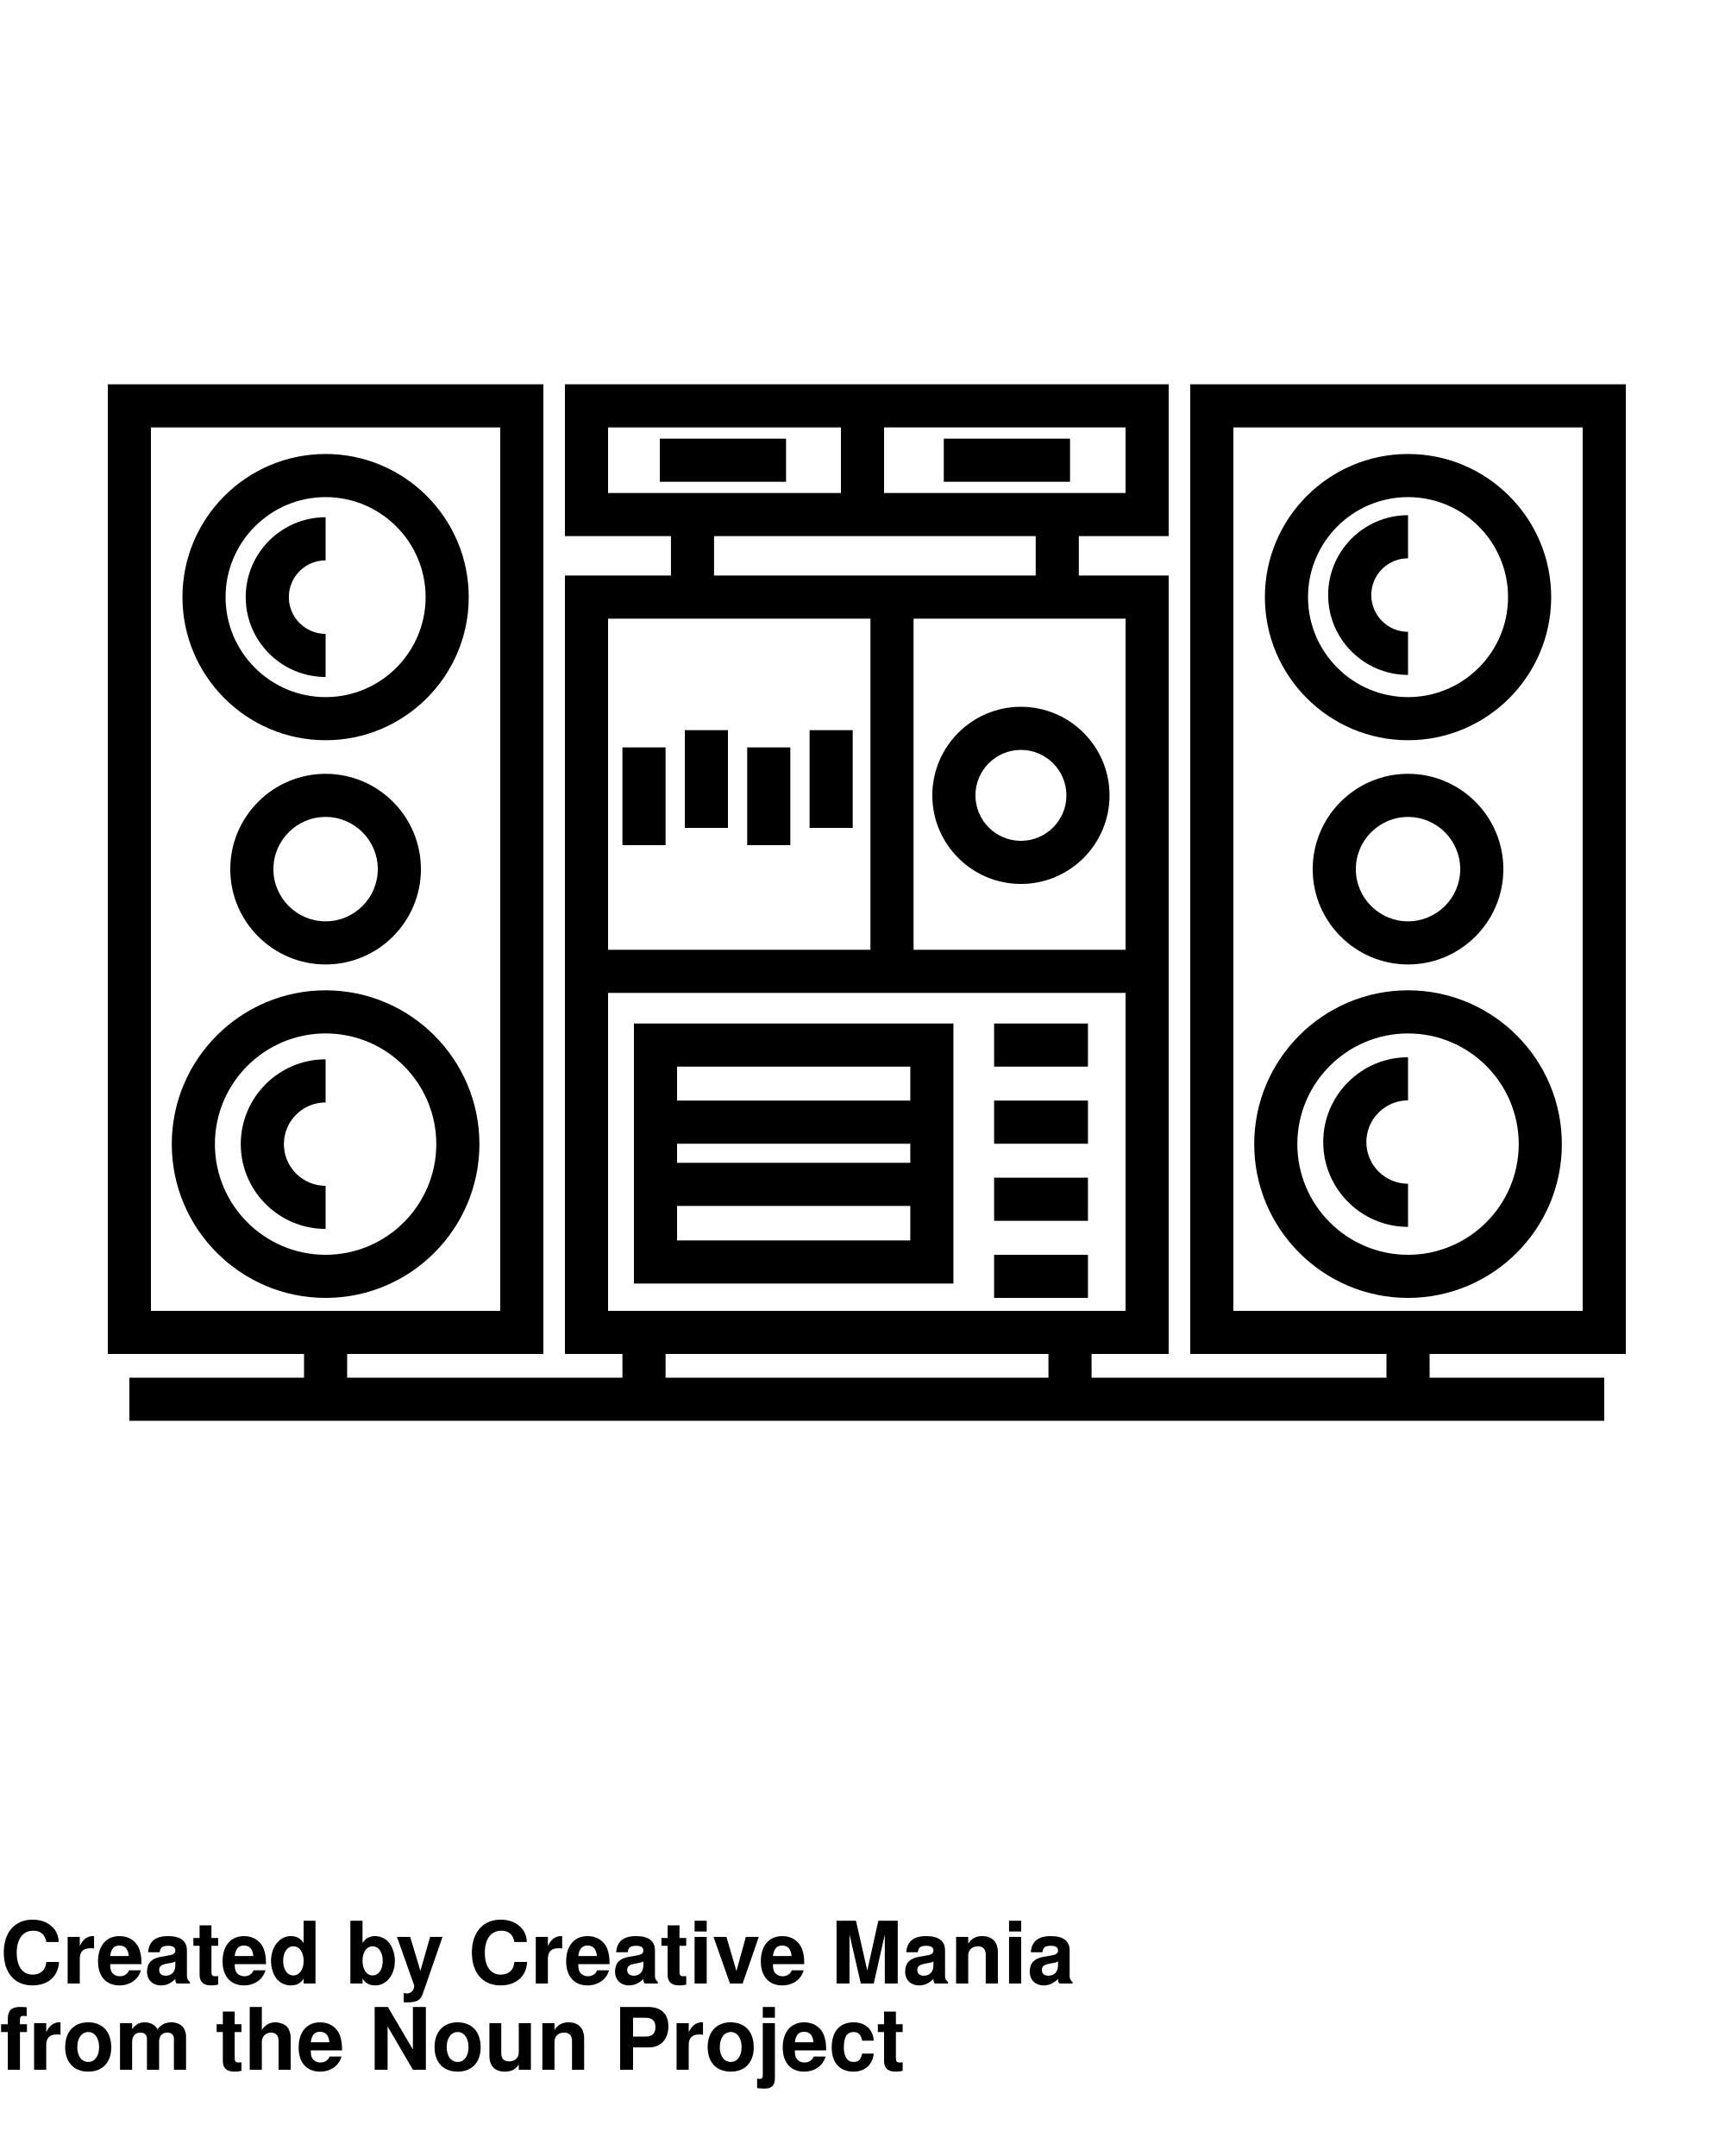
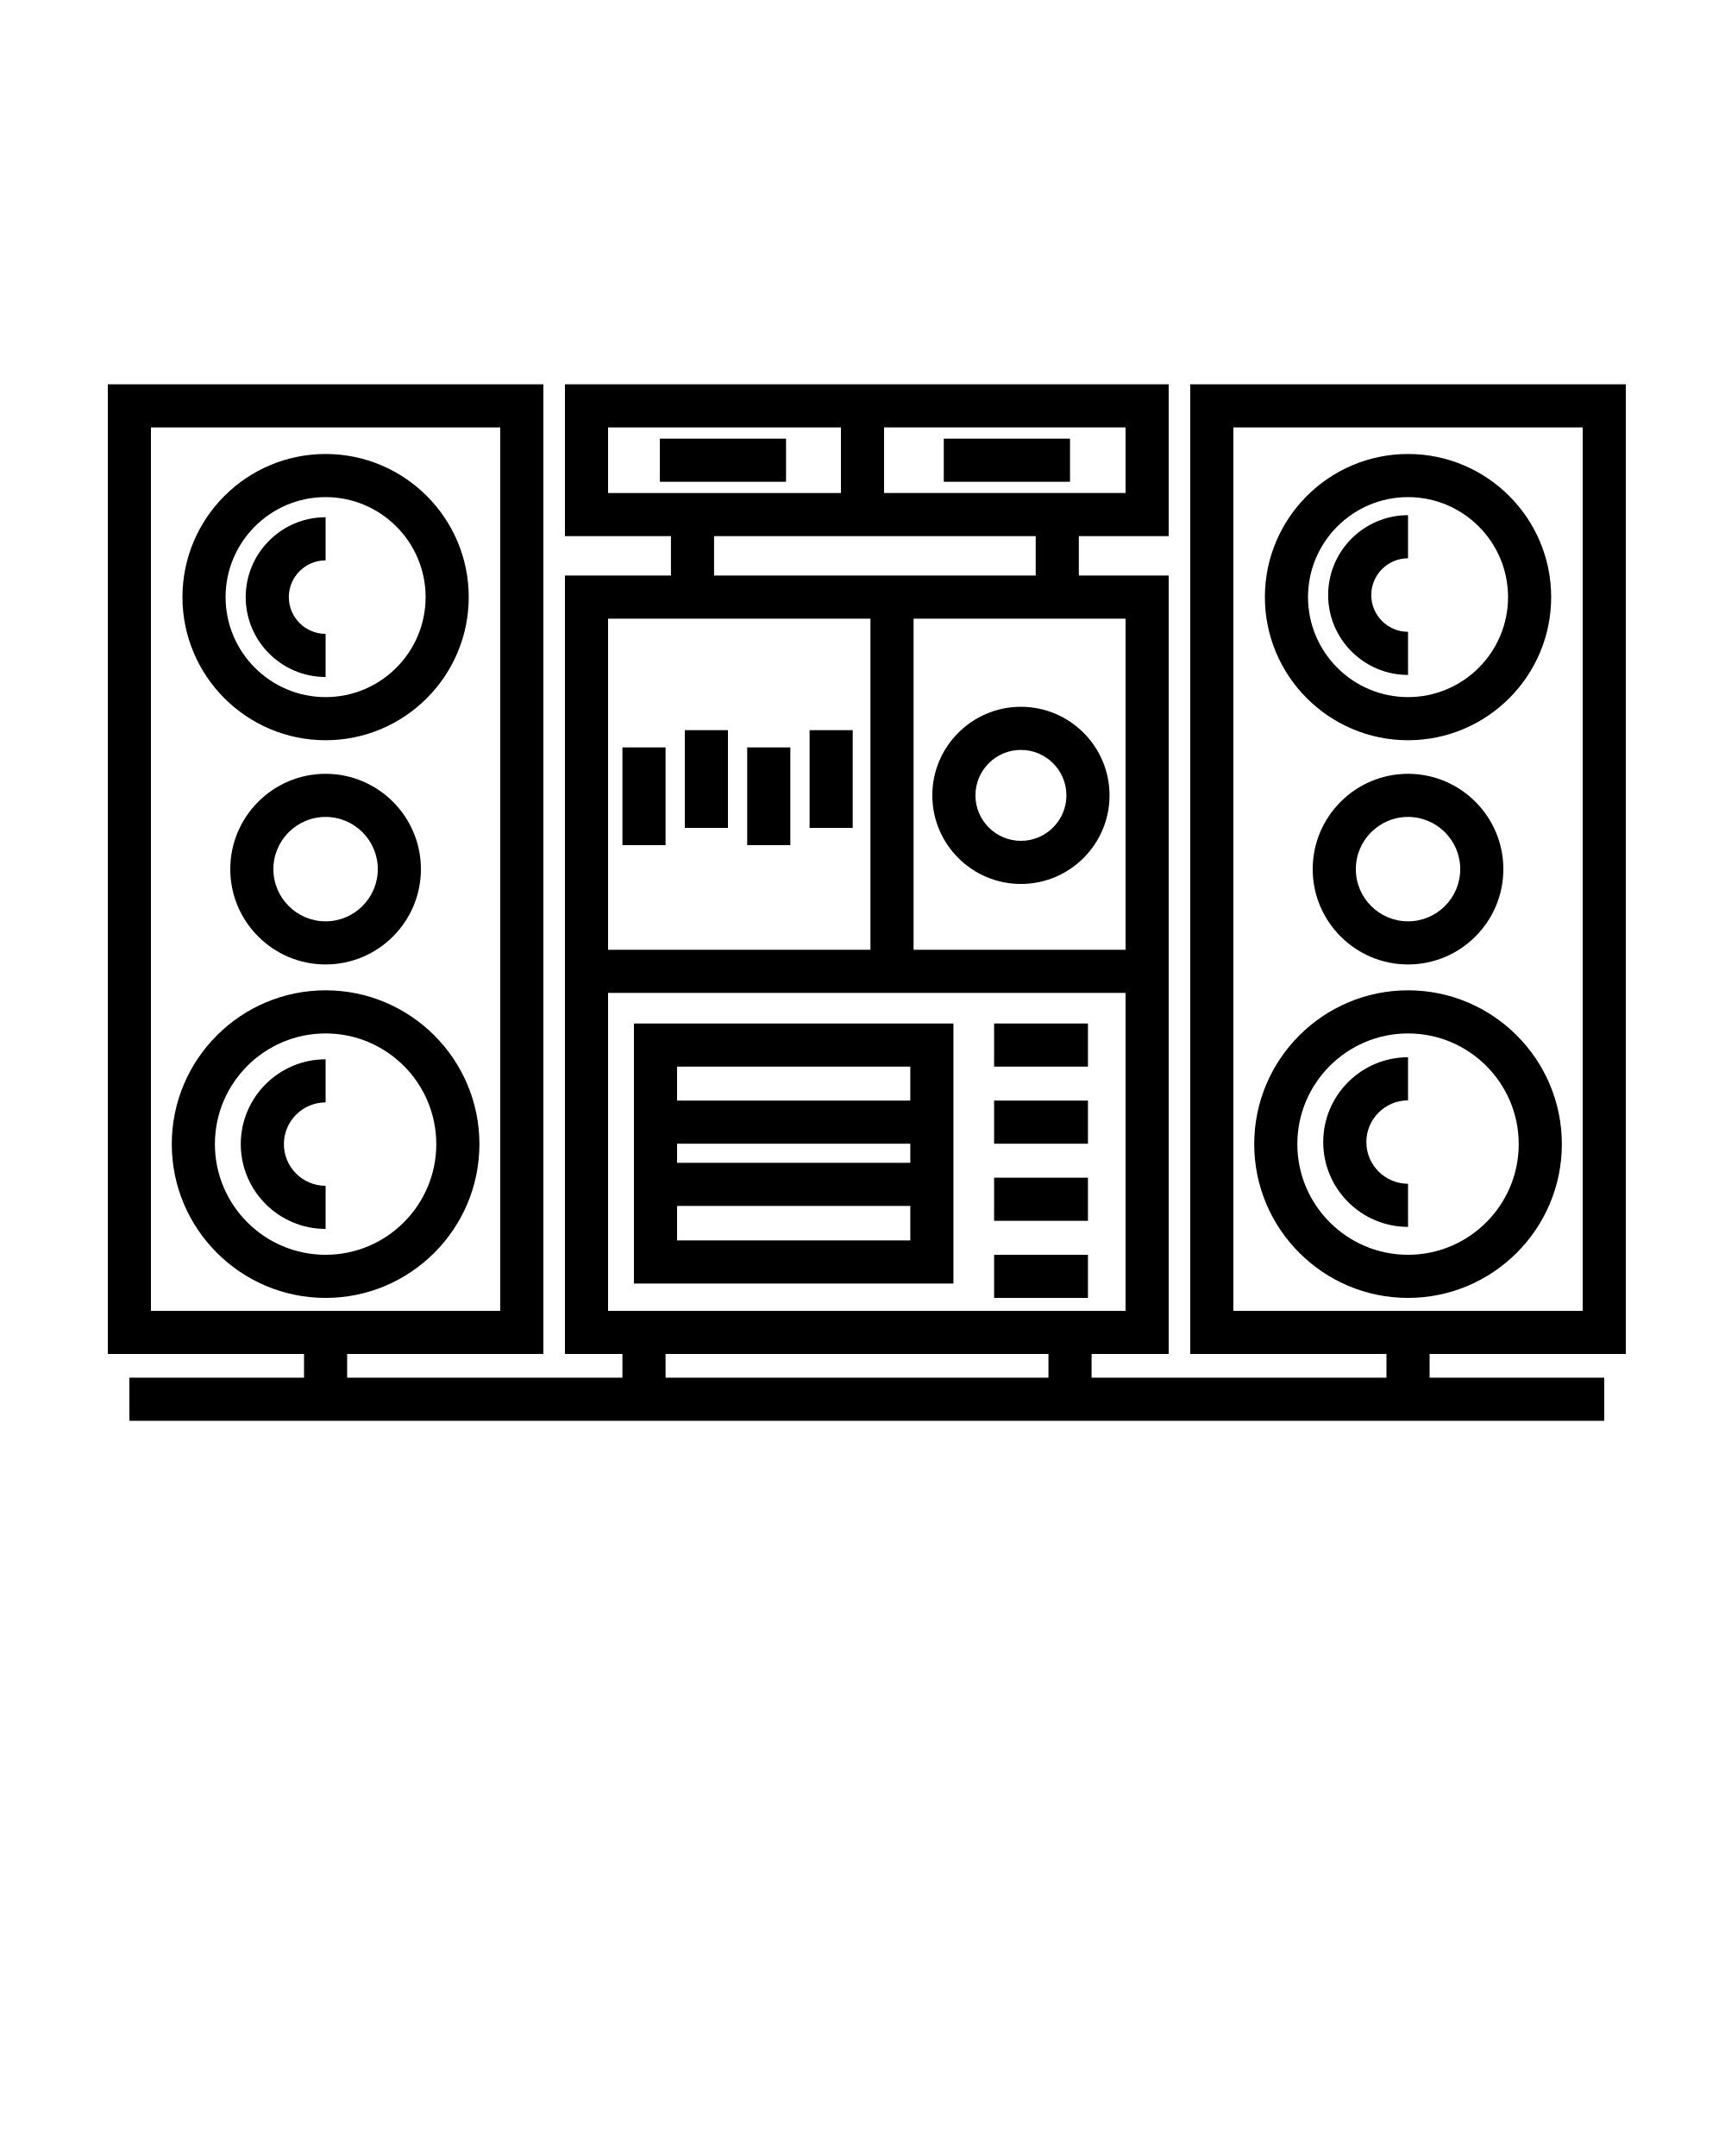
<svg xmlns="http://www.w3.org/2000/svg" version="1.1" x="0px" y="0px" viewBox="0 0 100 125" enable-background="new 0 0 100 100" xml:space="preserve">
  <g>
    <path d="M94.25,78.5V22.281H69V78.5h11.375v1.375H63.28V78.5h4.47V33.369h-5.209v-2.286h5.209v-8.803h-35v8.803h6.145v2.286H32.75   V78.5h3.333v1.375H20.125V78.5H31.5V22.281H6.25V78.5h11.375v1.375H7.5v2.5H93v-2.5H82.875V78.5H94.25z M8.75,24.781H29V76H8.75   V24.781z M65.25,55.066H52.961V35.869H65.25V55.066z M65.25,28.583h-14v-3.803h14V28.583z M35.25,24.781h13.5v3.803h-13.5V24.781z    M41.395,31.083h18.646v2.286H41.395V31.083z M50.461,35.869v19.197H35.25V35.869H50.461z M35.25,57.566h30V76h-30V57.566z    M38.583,78.5H60.78v1.375H38.583V78.5z M71.5,24.781h20.25V76H71.5V24.781z" />
    <path d="M18.875,42.917c4.576,0,8.298-3.722,8.298-8.298s-3.722-8.298-8.298-8.298s-8.298,3.722-8.298,8.298   S14.299,42.917,18.875,42.917z M18.875,28.821c3.197,0,5.798,2.601,5.798,5.798s-2.601,5.798-5.798,5.798s-5.798-2.601-5.798-5.798   S15.678,28.821,18.875,28.821z" />
    <path d="M18.875,39.25v-2.5c-1.175,0-2.131-0.956-2.131-2.131s0.956-2.131,2.131-2.131v-2.5c-2.554,0-4.631,2.078-4.631,4.631   S16.321,39.25,18.875,39.25z" />
    <path d="M13.349,50.391c0,3.047,2.479,5.526,5.526,5.526s5.526-2.479,5.526-5.526c0-3.047-2.479-5.527-5.526-5.527   S13.349,47.343,13.349,50.391z M21.901,50.391c0,1.669-1.357,3.026-3.026,3.026s-3.026-1.357-3.026-3.026s1.357-3.027,3.026-3.027   S21.901,48.722,21.901,50.391z" />
    <path d="M18.875,57.416c-4.917,0-8.917,4-8.917,8.917s4,8.917,8.917,8.917s8.917-4,8.917-8.917S23.792,57.416,18.875,57.416z    M18.875,72.75c-3.539,0-6.417-2.879-6.417-6.417s2.878-6.417,6.417-6.417s6.417,2.879,6.417,6.417S22.414,72.75,18.875,72.75z" />
    <path d="M13.958,66.333c0,2.711,2.206,4.917,4.917,4.917v-2.5c-1.333,0-2.417-1.084-2.417-2.417s1.084-2.417,2.417-2.417v-2.5   C16.164,61.416,13.958,63.622,13.958,66.333z" />
    <path d="M81.625,39.131v-2.5c-1.175,0-2.131-0.956-2.131-2.131s0.956-2.131,2.131-2.131v-2.5c-2.554,0-4.631,2.078-4.631,4.631   S79.071,39.131,81.625,39.131z" />
    <path d="M76.709,66.214c0,2.711,2.205,4.917,4.916,4.917v-2.5c-1.332,0-2.416-1.084-2.416-2.417s1.084-2.417,2.416-2.417v-2.5   C78.914,61.297,76.709,63.503,76.709,66.214z" />
    <path d="M81.625,42.917c4.575,0,8.298-3.722,8.298-8.298s-3.723-8.298-8.298-8.298s-8.298,3.722-8.298,8.298   S77.05,42.917,81.625,42.917z M81.625,28.821c3.197,0,5.798,2.601,5.798,5.798s-2.601,5.798-5.798,5.798s-5.798-2.601-5.798-5.798   S78.428,28.821,81.625,28.821z" />
    <path d="M76.099,50.391c0,3.047,2.479,5.526,5.526,5.526s5.526-2.479,5.526-5.526c0-3.047-2.479-5.527-5.526-5.527   S76.099,47.343,76.099,50.391z M84.651,50.391c0,1.669-1.357,3.026-3.026,3.026s-3.026-1.357-3.026-3.026s1.357-3.027,3.026-3.027   S84.651,48.722,84.651,50.391z" />
    <path d="M81.625,57.416c-4.917,0-8.917,4-8.917,8.917s4,8.917,8.917,8.917s8.917-4,8.917-8.917S86.542,57.416,81.625,57.416z    M81.625,72.75c-3.538,0-6.417-2.879-6.417-6.417s2.879-6.417,6.417-6.417s6.417,2.879,6.417,6.417S85.163,72.75,81.625,72.75z" />
    <path d="M59.184,51.25c2.832,0,5.137-2.304,5.137-5.136s-2.305-5.136-5.137-5.136s-5.137,2.304-5.137,5.136   S56.352,51.25,59.184,51.25z M59.184,43.478c1.454,0,2.637,1.183,2.637,2.636s-1.183,2.636-2.637,2.636s-2.637-1.183-2.637-2.636   S57.729,43.478,59.184,43.478z" />
    <rect x="36.083" y="43.333" width="2.5" height="5.667" />
    <rect x="39.7" y="42.333" width="2.5" height="5.667" />
    <rect x="46.933" y="42.333" width="2.5" height="5.667" />
    <rect x="43.316" y="43.333" width="2.5" height="5.667" />
    <rect x="57.629" y="59.34" width="5.441" height="2.5" />
    <rect x="57.629" y="63.81" width="5.441" height="2.5" />
    <rect x="57.629" y="68.28" width="5.441" height="2.5" />
    <rect x="57.629" y="72.75" width="5.441" height="2.5" />
    <path d="M36.75,74.417h18.521V59.34H36.75V74.417z M39.25,71.917v-2h13.521v2H39.25z M39.25,67.417V66.31h13.521v1.107H39.25z    M52.771,61.84v1.97H39.25v-1.97H52.771z" />
    <rect x="38.25" y="25.432" width="7.318" height="2.5" />
    <rect x="54.712" y="25.432" width="7.318" height="2.5" />
  </g>
-   <text x="0" y="115" fill="#000000" font-size="5px" font-weight="bold" font-family="'Helvetica Neue', Helvetica, Arial-Unicode, Arial, Sans-serif">Created by Creative Mania</text>
-   <text x="0" y="120" fill="#000000" font-size="5px" font-weight="bold" font-family="'Helvetica Neue', Helvetica, Arial-Unicode, Arial, Sans-serif">from the Noun Project</text>
</svg>
